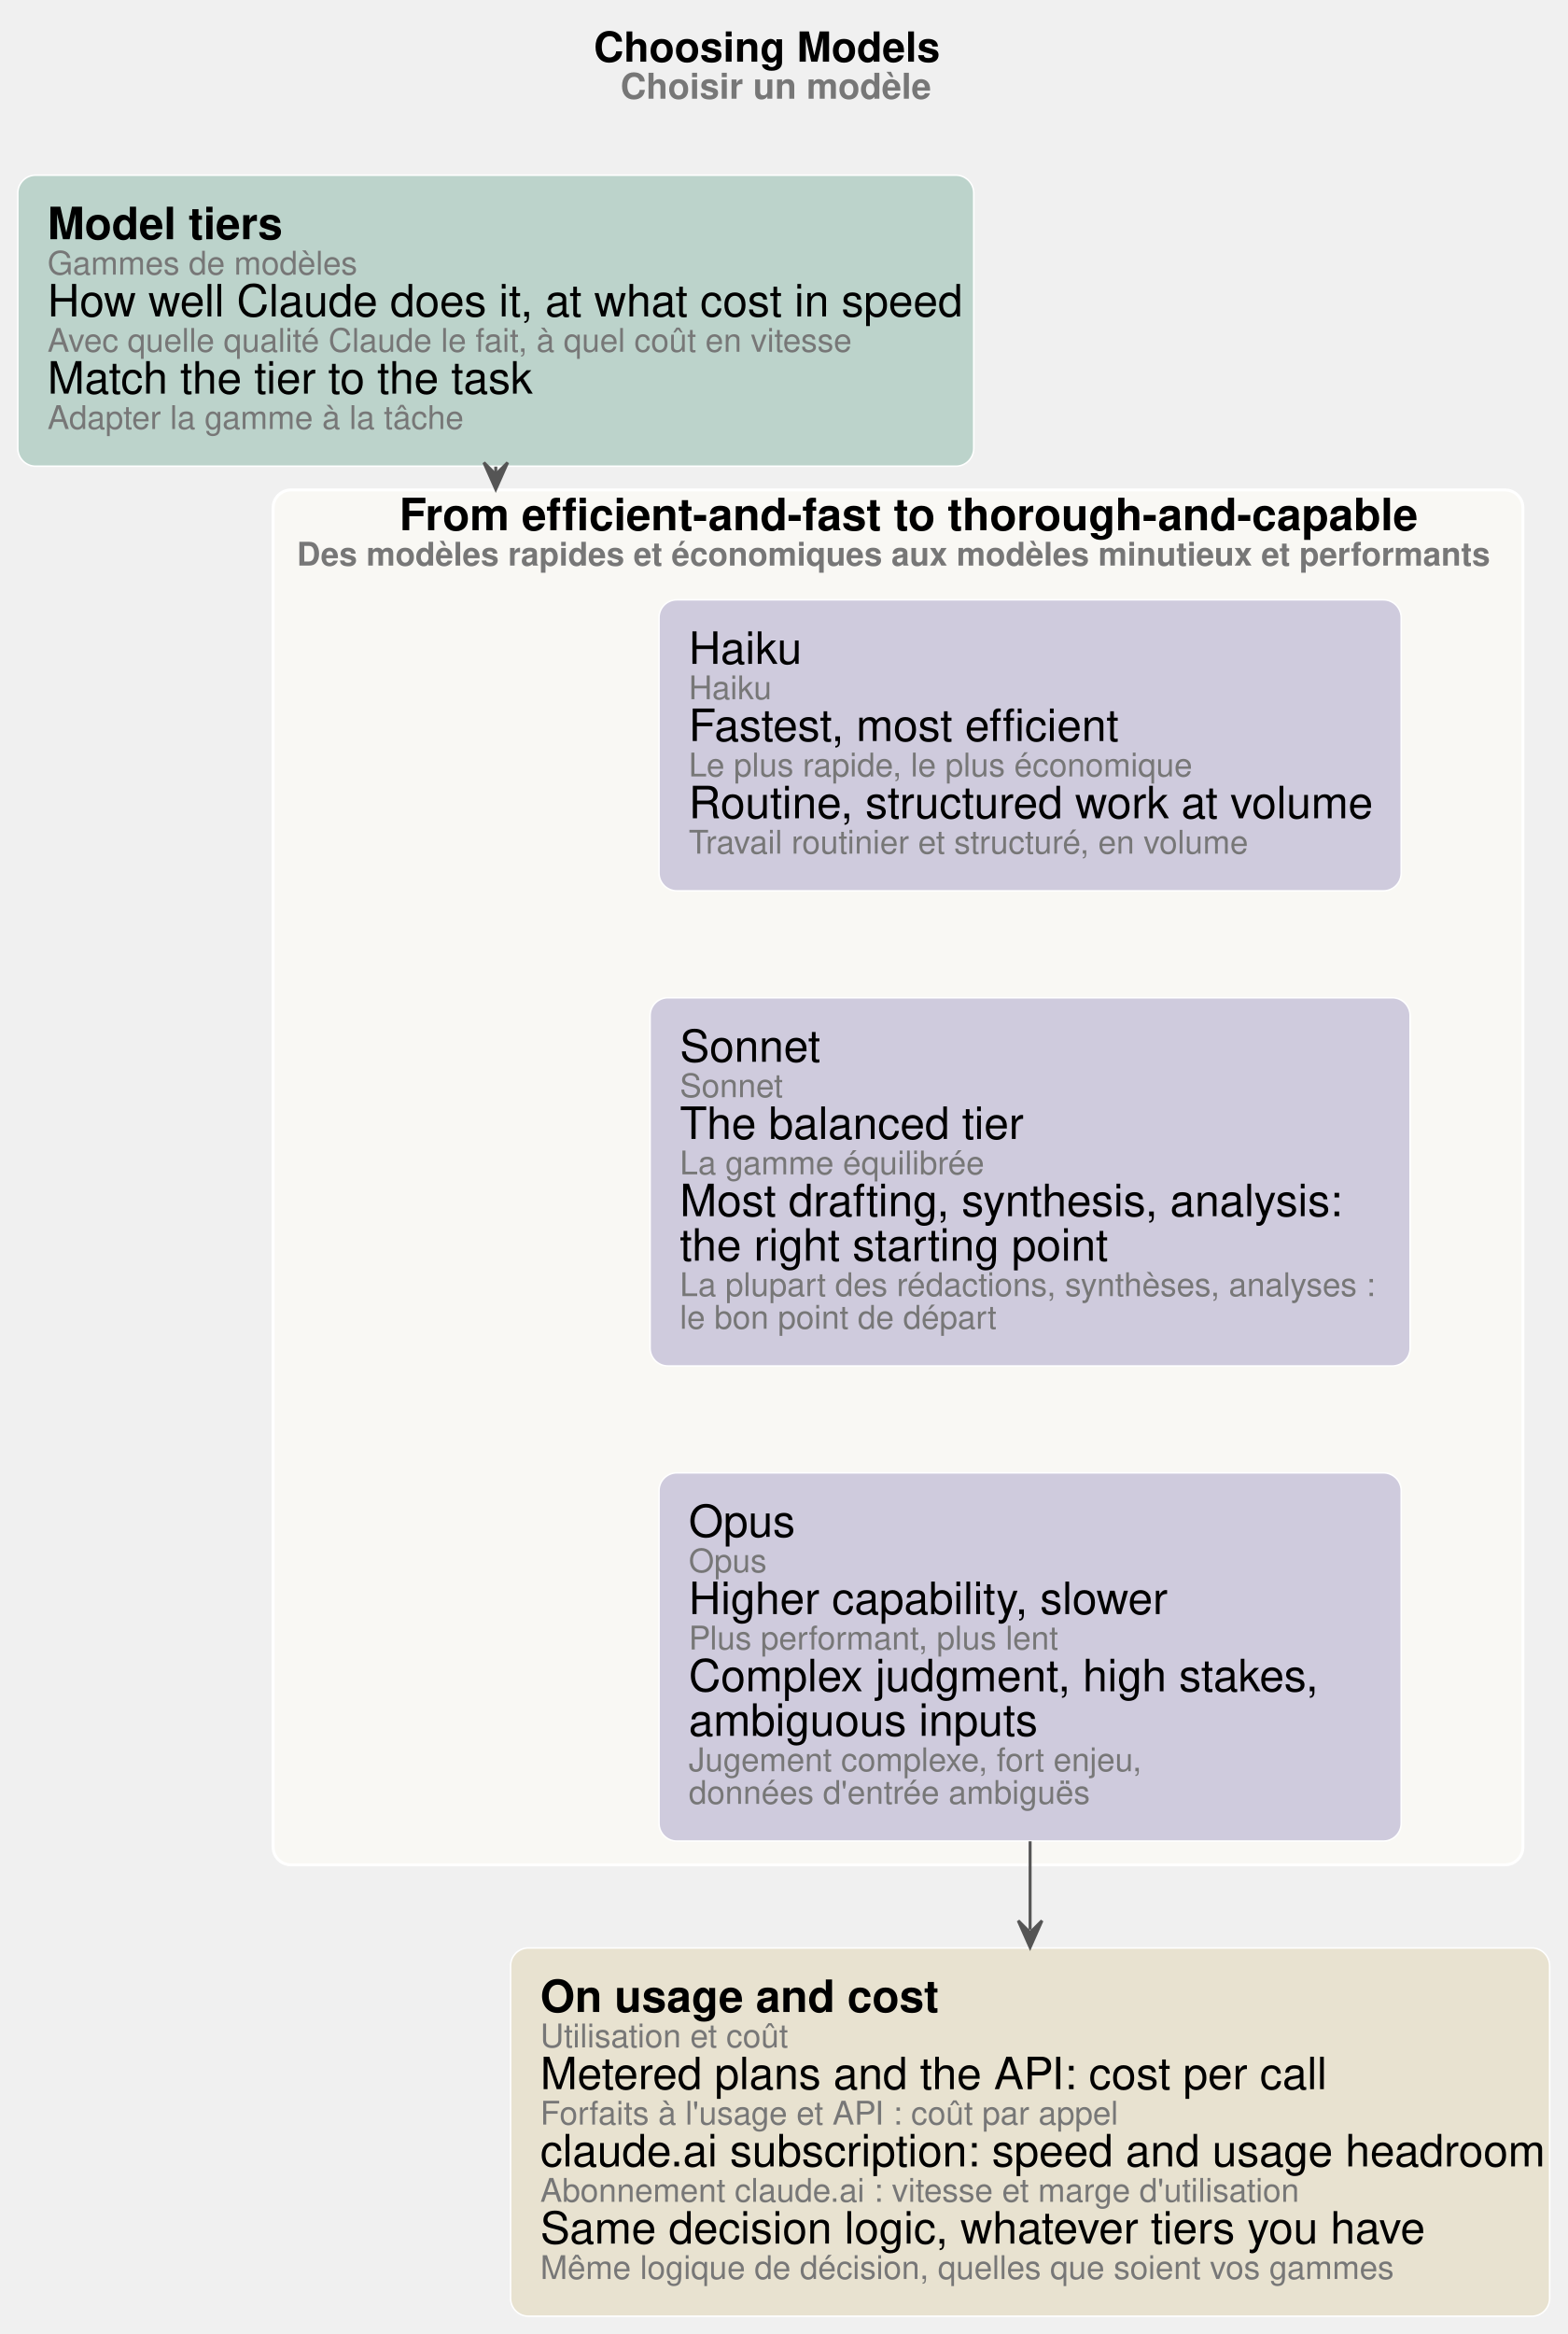
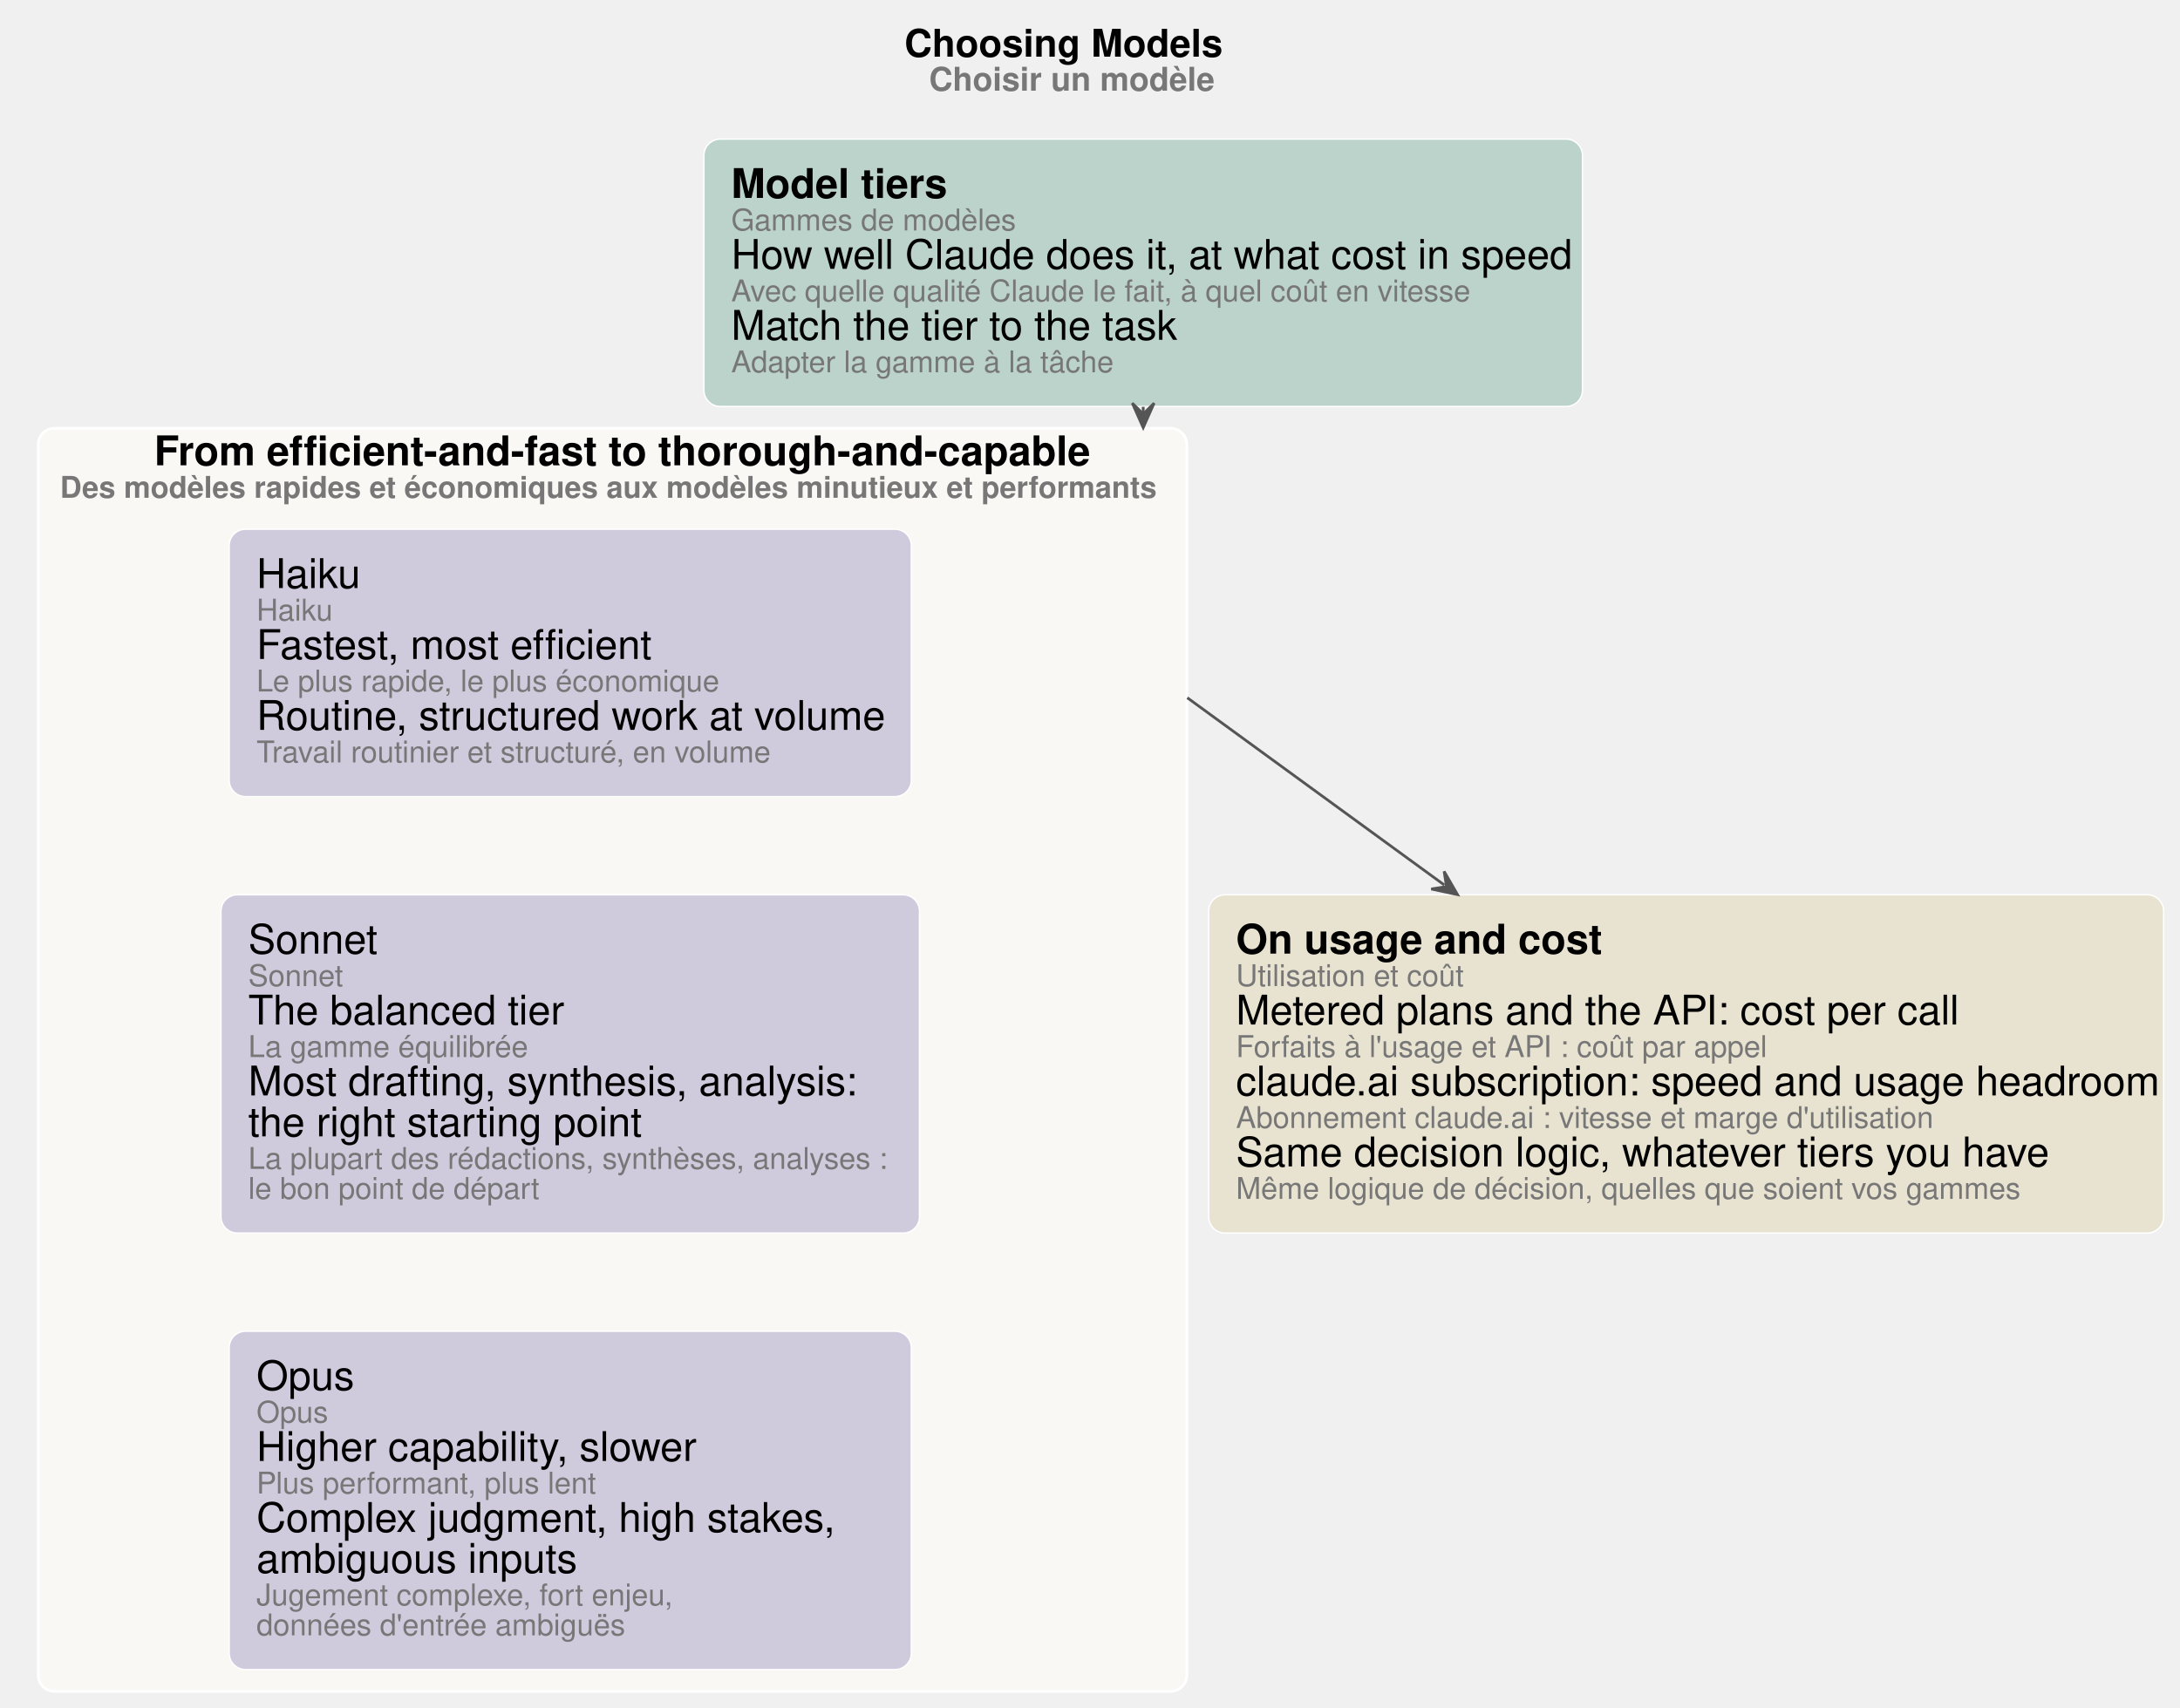
- <svg xmlns="http://www.w3.org/2000/svg" contentStyleType="text/css" height="786px" preserveAspectRatio="none" style="width:528px;height:786px;background:#FFFFFF;" version="1.1" viewBox="0 0 528 786" width="528px" zoomAndPan="magnify">
+ <svg xmlns="http://www.w3.org/2000/svg" contentStyleType="text/css" height="626px" preserveAspectRatio="none" style="width:799px;height:626px;background:#FFFFFF;" version="1.1" viewBox="0 0 799 626" width="799px" zoomAndPan="magnify">
  <defs />
  <g>
-     <text fill="#000000" font-family="Helvetica" font-size="14" font-weight="bold" lengthAdjust="spacing" textLength="121" x="200" y="20.78">Choosing Models</text>
-     <text fill="#777777" font-family="Helvetica" font-size="12" font-weight="bold" lengthAdjust="spacing" textLength="103" x="209" y="33.24">Choisir un modèle</text>
+     <text fill="#000000" font-family="Helvetica" font-size="14" font-weight="bold" lengthAdjust="spacing" textLength="121" x="331.5" y="20.78">Choosing Models</text>
+     <text fill="#777777" font-family="Helvetica" font-size="12" font-weight="bold" lengthAdjust="spacing" textLength="103" x="340.5" y="33.24">Choisir un modèle</text>
    <g id="cluster_RANGE">
-       <rect fill="#F9F8F4" height="463" rx="6" ry="6" style="stroke:#FFFFFF;stroke-width:1.0;" width="421" x="92" y="165" />
-       <text fill="#000000" font-family="Helvetica" font-size="15" font-weight="bold" lengthAdjust="spacing" textLength="336" x="134.5" y="178.55">From efficient-and-fast to thorough-and-capable</text>
-       <text fill="#777777" font-family="Helvetica" font-size="11" font-weight="bold" lengthAdjust="spacing" textLength="405" x="100" y="190.47">Des modèles rapides et économiques aux modèles minutieux et performants</text>
+       <rect fill="#F9F8F4" height="463" rx="6" ry="6" style="stroke:#FFFFFF;stroke-width:1.0;" width="421" x="14" y="157" />
+       <text fill="#000000" font-family="Helvetica" font-size="15" font-weight="bold" lengthAdjust="spacing" textLength="336" x="56.5" y="170.55">From efficient-and-fast to thorough-and-capable</text>
+       <text fill="#777777" font-family="Helvetica" font-size="11" font-weight="bold" lengthAdjust="spacing" textLength="405" x="22" y="182.47">Des modèles rapides et économiques aux modèles minutieux et performants</text>
    </g>
    <g id="elem_MT">
-       <rect fill="#BCD3CB" height="98" rx="6" ry="6" style="stroke:#FFFFFF;stroke-width:0.5;" width="322" x="6" y="59" />
-       <text fill="#000000" font-family="Helvetica" font-size="15" font-weight="bold" lengthAdjust="spacing" textLength="77" x="16" y="80.55">Model tiers</text>
-       <text fill="#777777" font-family="Helvetica" font-size="11" lengthAdjust="spacing" textLength="104" x="16" y="92.47">Gammes de modèles</text>
-       <text fill="#000000" font-family="Helvetica" font-size="15" lengthAdjust="spacing" textLength="302" x="16" y="106.55">How well Claude does it, at what cost in speed</text>
-       <text fill="#777777" font-family="Helvetica" font-size="11" lengthAdjust="spacing" textLength="267" x="16" y="118.47">Avec quelle qualité Claude le fait, à quel coût en vitesse</text>
-       <text fill="#000000" font-family="Helvetica" font-size="15" lengthAdjust="spacing" textLength="160" x="16" y="132.55">Match the tier to the task</text>
-       <text fill="#777777" font-family="Helvetica" font-size="11" lengthAdjust="spacing" textLength="138" x="16" y="144.47">Adapter la gamme à la tâche</text>
+       <rect fill="#BCD3CB" height="98" rx="6" ry="6" style="stroke:#FFFFFF;stroke-width:0.5;" width="322" x="258" y="51" />
+       <text fill="#000000" font-family="Helvetica" font-size="15" font-weight="bold" lengthAdjust="spacing" textLength="77" x="268" y="72.55">Model tiers</text>
+       <text fill="#777777" font-family="Helvetica" font-size="11" lengthAdjust="spacing" textLength="104" x="268" y="84.47">Gammes de modèles</text>
+       <text fill="#000000" font-family="Helvetica" font-size="15" lengthAdjust="spacing" textLength="302" x="268" y="98.55">How well Claude does it, at what cost in speed</text>
+       <text fill="#777777" font-family="Helvetica" font-size="11" lengthAdjust="spacing" textLength="267" x="268" y="110.47">Avec quelle qualité Claude le fait, à quel coût en vitesse</text>
+       <text fill="#000000" font-family="Helvetica" font-size="15" lengthAdjust="spacing" textLength="160" x="268" y="124.55">Match the tier to the task</text>
+       <text fill="#777777" font-family="Helvetica" font-size="11" lengthAdjust="spacing" textLength="138" x="268" y="136.47">Adapter la gamme à la tâche</text>
    </g>
    <g id="elem_UC">
-       <rect fill="#E8E2D0" height="124" rx="6" ry="6" style="stroke:#FFFFFF;stroke-width:0.5;" width="350" x="172" y="656" />
-       <text fill="#000000" font-family="Helvetica" font-size="15" font-weight="bold" lengthAdjust="spacing" textLength="131" x="182" y="677.55">On usage and cost</text>
-       <text fill="#777777" font-family="Helvetica" font-size="11" lengthAdjust="spacing" textLength="82" x="182" y="689.47">Utilisation et coût</text>
-       <text fill="#000000" font-family="Helvetica" font-size="15" lengthAdjust="spacing" textLength="259" x="182" y="703.55">Metered plans and the API: cost per call</text>
-       <text fill="#777777" font-family="Helvetica" font-size="11" lengthAdjust="spacing" textLength="193" x="182" y="715.47">Forfaits à l'usage et API : coût par appel</text>
-       <text fill="#000000" font-family="Helvetica" font-size="15" lengthAdjust="spacing" textLength="330" x="182" y="729.55">claude.ai subscription: speed and usage headroom</text>
-       <text fill="#777777" font-family="Helvetica" font-size="11" lengthAdjust="spacing" textLength="252" x="182" y="741.47">Abonnement claude.ai : vitesse et marge d'utilisation</text>
-       <text fill="#000000" font-family="Helvetica" font-size="15" lengthAdjust="spacing" textLength="294" x="182" y="755.55">Same decision logic, whatever tiers you have</text>
-       <text fill="#777777" font-family="Helvetica" font-size="11" lengthAdjust="spacing" textLength="284" x="182" y="767.47">Même logique de décision, quelles que soient vos gammes</text>
+       <rect fill="#E8E2D0" height="124" rx="6" ry="6" style="stroke:#FFFFFF;stroke-width:0.5;" width="350" x="443" y="328" />
+       <text fill="#000000" font-family="Helvetica" font-size="15" font-weight="bold" lengthAdjust="spacing" textLength="131" x="453" y="349.55">On usage and cost</text>
+       <text fill="#777777" font-family="Helvetica" font-size="11" lengthAdjust="spacing" textLength="82" x="453" y="361.47">Utilisation et coût</text>
+       <text fill="#000000" font-family="Helvetica" font-size="15" lengthAdjust="spacing" textLength="259" x="453" y="375.55">Metered plans and the API: cost per call</text>
+       <text fill="#777777" font-family="Helvetica" font-size="11" lengthAdjust="spacing" textLength="193" x="453" y="387.47">Forfaits à l'usage et API : coût par appel</text>
+       <text fill="#000000" font-family="Helvetica" font-size="15" lengthAdjust="spacing" textLength="330" x="453" y="401.55">claude.ai subscription: speed and usage headroom</text>
+       <text fill="#777777" font-family="Helvetica" font-size="11" lengthAdjust="spacing" textLength="252" x="453" y="413.47">Abonnement claude.ai : vitesse et marge d'utilisation</text>
+       <text fill="#000000" font-family="Helvetica" font-size="15" lengthAdjust="spacing" textLength="294" x="453" y="427.55">Same decision logic, whatever tiers you have</text>
+       <text fill="#777777" font-family="Helvetica" font-size="11" lengthAdjust="spacing" textLength="284" x="453" y="439.47">Même logique de décision, quelles que soient vos gammes</text>
    </g>
    <g id="elem_HA">
-       <rect fill="#CFCBDD" height="98" rx="6" ry="6" style="stroke:#FFFFFF;stroke-width:0.5;" width="250" x="222" y="202" />
-       <text fill="#000000" font-family="Helvetica" font-size="15" lengthAdjust="spacing" textLength="38" x="232" y="223.55">Haiku</text>
-       <text fill="#777777" font-family="Helvetica" font-size="11" lengthAdjust="spacing" textLength="28" x="232" y="235.47">Haiku</text>
-       <text fill="#000000" font-family="Helvetica" font-size="15" lengthAdjust="spacing" textLength="143" x="232" y="249.55">Fastest, most efficient</text>
-       <text fill="#777777" font-family="Helvetica" font-size="11" lengthAdjust="spacing" textLength="167" x="232" y="261.47">Le plus rapide, le plus économique</text>
-       <text fill="#000000" font-family="Helvetica" font-size="15" lengthAdjust="spacing" textLength="227" x="232" y="275.55">Routine, structured work at volume</text>
-       <text fill="#777777" font-family="Helvetica" font-size="11" lengthAdjust="spacing" textLength="190" x="232" y="287.47">Travail routinier et structuré, en volume</text>
+       <rect fill="#CFCBDD" height="98" rx="6" ry="6" style="stroke:#FFFFFF;stroke-width:0.5;" width="250" x="84" y="194" />
+       <text fill="#000000" font-family="Helvetica" font-size="15" lengthAdjust="spacing" textLength="38" x="94" y="215.55">Haiku</text>
+       <text fill="#777777" font-family="Helvetica" font-size="11" lengthAdjust="spacing" textLength="28" x="94" y="227.47">Haiku</text>
+       <text fill="#000000" font-family="Helvetica" font-size="15" lengthAdjust="spacing" textLength="143" x="94" y="241.55">Fastest, most efficient</text>
+       <text fill="#777777" font-family="Helvetica" font-size="11" lengthAdjust="spacing" textLength="167" x="94" y="253.47">Le plus rapide, le plus économique</text>
+       <text fill="#000000" font-family="Helvetica" font-size="15" lengthAdjust="spacing" textLength="227" x="94" y="267.55">Routine, structured work at volume</text>
+       <text fill="#777777" font-family="Helvetica" font-size="11" lengthAdjust="spacing" textLength="190" x="94" y="279.47">Travail routinier et structuré, en volume</text>
    </g>
    <g id="elem_SO">
-       <rect fill="#CFCBDD" height="124" rx="6" ry="6" style="stroke:#FFFFFF;stroke-width:0.5;" width="256" x="219" y="336" />
-       <text fill="#000000" font-family="Helvetica" font-size="15" lengthAdjust="spacing" textLength="46" x="229" y="357.55">Sonnet</text>
-       <text fill="#777777" font-family="Helvetica" font-size="11" lengthAdjust="spacing" textLength="34" x="229" y="369.47">Sonnet</text>
-       <text fill="#000000" font-family="Helvetica" font-size="15" lengthAdjust="spacing" textLength="112" x="229" y="383.55">The balanced tier</text>
-       <text fill="#777777" font-family="Helvetica" font-size="11" lengthAdjust="spacing" textLength="100" x="229" y="395.47">La gamme équilibrée</text>
-       <text fill="#000000" font-family="Helvetica" font-size="15" lengthAdjust="spacing" textLength="221" x="229" y="409.55">Most drafting, synthesis, analysis:</text>
-       <text fill="#000000" font-family="Helvetica" font-size="15" lengthAdjust="spacing" textLength="139" x="229" y="424.55">the right starting point</text>
-       <text fill="#777777" font-family="Helvetica" font-size="11" lengthAdjust="spacing" textLength="236" x="229" y="436.47">La plupart des rédactions, synthèses, analyses :</text>
-       <text fill="#777777" font-family="Helvetica" font-size="11" lengthAdjust="spacing" textLength="104" x="229" y="447.47">le bon point de départ</text>
+       <rect fill="#CFCBDD" height="124" rx="6" ry="6" style="stroke:#FFFFFF;stroke-width:0.5;" width="256" x="81" y="328" />
+       <text fill="#000000" font-family="Helvetica" font-size="15" lengthAdjust="spacing" textLength="46" x="91" y="349.55">Sonnet</text>
+       <text fill="#777777" font-family="Helvetica" font-size="11" lengthAdjust="spacing" textLength="34" x="91" y="361.47">Sonnet</text>
+       <text fill="#000000" font-family="Helvetica" font-size="15" lengthAdjust="spacing" textLength="112" x="91" y="375.55">The balanced tier</text>
+       <text fill="#777777" font-family="Helvetica" font-size="11" lengthAdjust="spacing" textLength="100" x="91" y="387.47">La gamme équilibrée</text>
+       <text fill="#000000" font-family="Helvetica" font-size="15" lengthAdjust="spacing" textLength="221" x="91" y="401.55">Most drafting, synthesis, analysis:</text>
+       <text fill="#000000" font-family="Helvetica" font-size="15" lengthAdjust="spacing" textLength="139" x="91" y="416.55">the right starting point</text>
+       <text fill="#777777" font-family="Helvetica" font-size="11" lengthAdjust="spacing" textLength="236" x="91" y="428.47">La plupart des rédactions, synthèses, analyses :</text>
+       <text fill="#777777" font-family="Helvetica" font-size="11" lengthAdjust="spacing" textLength="104" x="91" y="439.47">le bon point de départ</text>
    </g>
    <g id="elem_OP">
-       <rect fill="#CFCBDD" height="124" rx="6" ry="6" style="stroke:#FFFFFF;stroke-width:0.5;" width="250" x="222" y="496" />
-       <text fill="#000000" font-family="Helvetica" font-size="15" lengthAdjust="spacing" textLength="36" x="232" y="517.55">Opus</text>
-       <text fill="#777777" font-family="Helvetica" font-size="11" lengthAdjust="spacing" textLength="27" x="232" y="529.47">Opus</text>
-       <text fill="#000000" font-family="Helvetica" font-size="15" lengthAdjust="spacing" textLength="159" x="232" y="543.55">Higher capability, slower</text>
-       <text fill="#777777" font-family="Helvetica" font-size="11" lengthAdjust="spacing" textLength="123" x="232" y="555.47">Plus performant, plus lent</text>
-       <text fill="#000000" font-family="Helvetica" font-size="15" lengthAdjust="spacing" textLength="208" x="232" y="569.55">Complex judgment, high stakes,</text>
-       <text fill="#000000" font-family="Helvetica" font-size="15" lengthAdjust="spacing" textLength="114" x="232" y="584.55">ambiguous inputs</text>
-       <text fill="#777777" font-family="Helvetica" font-size="11" lengthAdjust="spacing" textLength="152" x="232" y="596.47">Jugement complexe, fort enjeu,</text>
-       <text fill="#777777" font-family="Helvetica" font-size="11" lengthAdjust="spacing" textLength="134" x="232" y="607.47">données d'entrée ambiguës</text>
+       <rect fill="#CFCBDD" height="124" rx="6" ry="6" style="stroke:#FFFFFF;stroke-width:0.5;" width="250" x="84" y="488" />
+       <text fill="#000000" font-family="Helvetica" font-size="15" lengthAdjust="spacing" textLength="36" x="94" y="509.55">Opus</text>
+       <text fill="#777777" font-family="Helvetica" font-size="11" lengthAdjust="spacing" textLength="27" x="94" y="521.47">Opus</text>
+       <text fill="#000000" font-family="Helvetica" font-size="15" lengthAdjust="spacing" textLength="159" x="94" y="535.55">Higher capability, slower</text>
+       <text fill="#777777" font-family="Helvetica" font-size="11" lengthAdjust="spacing" textLength="123" x="94" y="547.47">Plus performant, plus lent</text>
+       <text fill="#000000" font-family="Helvetica" font-size="15" lengthAdjust="spacing" textLength="208" x="94" y="561.55">Complex judgment, high stakes,</text>
+       <text fill="#000000" font-family="Helvetica" font-size="15" lengthAdjust="spacing" textLength="114" x="94" y="576.55">ambiguous inputs</text>
+       <text fill="#777777" font-family="Helvetica" font-size="11" lengthAdjust="spacing" textLength="152" x="94" y="588.47">Jugement complexe, fort enjeu,</text>
+       <text fill="#777777" font-family="Helvetica" font-size="11" lengthAdjust="spacing" textLength="134" x="94" y="599.47">données d'entrée ambiguës</text>
    </g>
-     <polygon fill="#555555" points="167,164.77,171,155.77,167,159.77,163,155.77,167,164.77" style="stroke:#555555;stroke-width:1.0;" />
-     <path d="M167,157.13 C167,158.955 167,160.802 167,162.666 C167,163.132 167,163.599 167,164.067 C167,164.301 167,158.535 167,158.77 " fill="none" style="stroke:#555555;stroke-width:1.0;" />
-     <polygon fill="#555555" points="347,655.815,351,646.815,347,650.815,343,646.815,347,655.815" style="stroke:#555555;stroke-width:1.0;" />
-     <path d="M347,620.087 C347,631.81 347,638.089 347,649.815 " fill="none" style="stroke:#555555;stroke-width:1.0;" />
+     <polygon fill="#555555" points="419,156.77,423,147.77,419,151.77,415,147.77,419,156.77" style="stroke:#555555;stroke-width:1.0;" />
+     <path d="M419,149.13 C419,150.955 419,152.802 419,154.666 C419,155.132 419,155.599 419,156.067 C419,156.301 419,150.535 419,150.77 " fill="none" style="stroke:#555555;stroke-width:1.0;" />
+     <polygon fill="#555555" points="534.209,327.946,529.29,319.413,530.168,325.002,524.579,325.879,534.209,327.946" style="stroke:#555555;stroke-width:1.0;" />
+     <path d="M435.16,255.775 C438.262,258.035 441.741,260.57 445.533,263.333 C453.118,268.86 461.96,275.302 471.557,282.295 C490.752,296.281 508.121,308.937 529.36,324.413 " fill="none" style="stroke:#555555;stroke-width:1.0;" />
  </g>
</svg>
